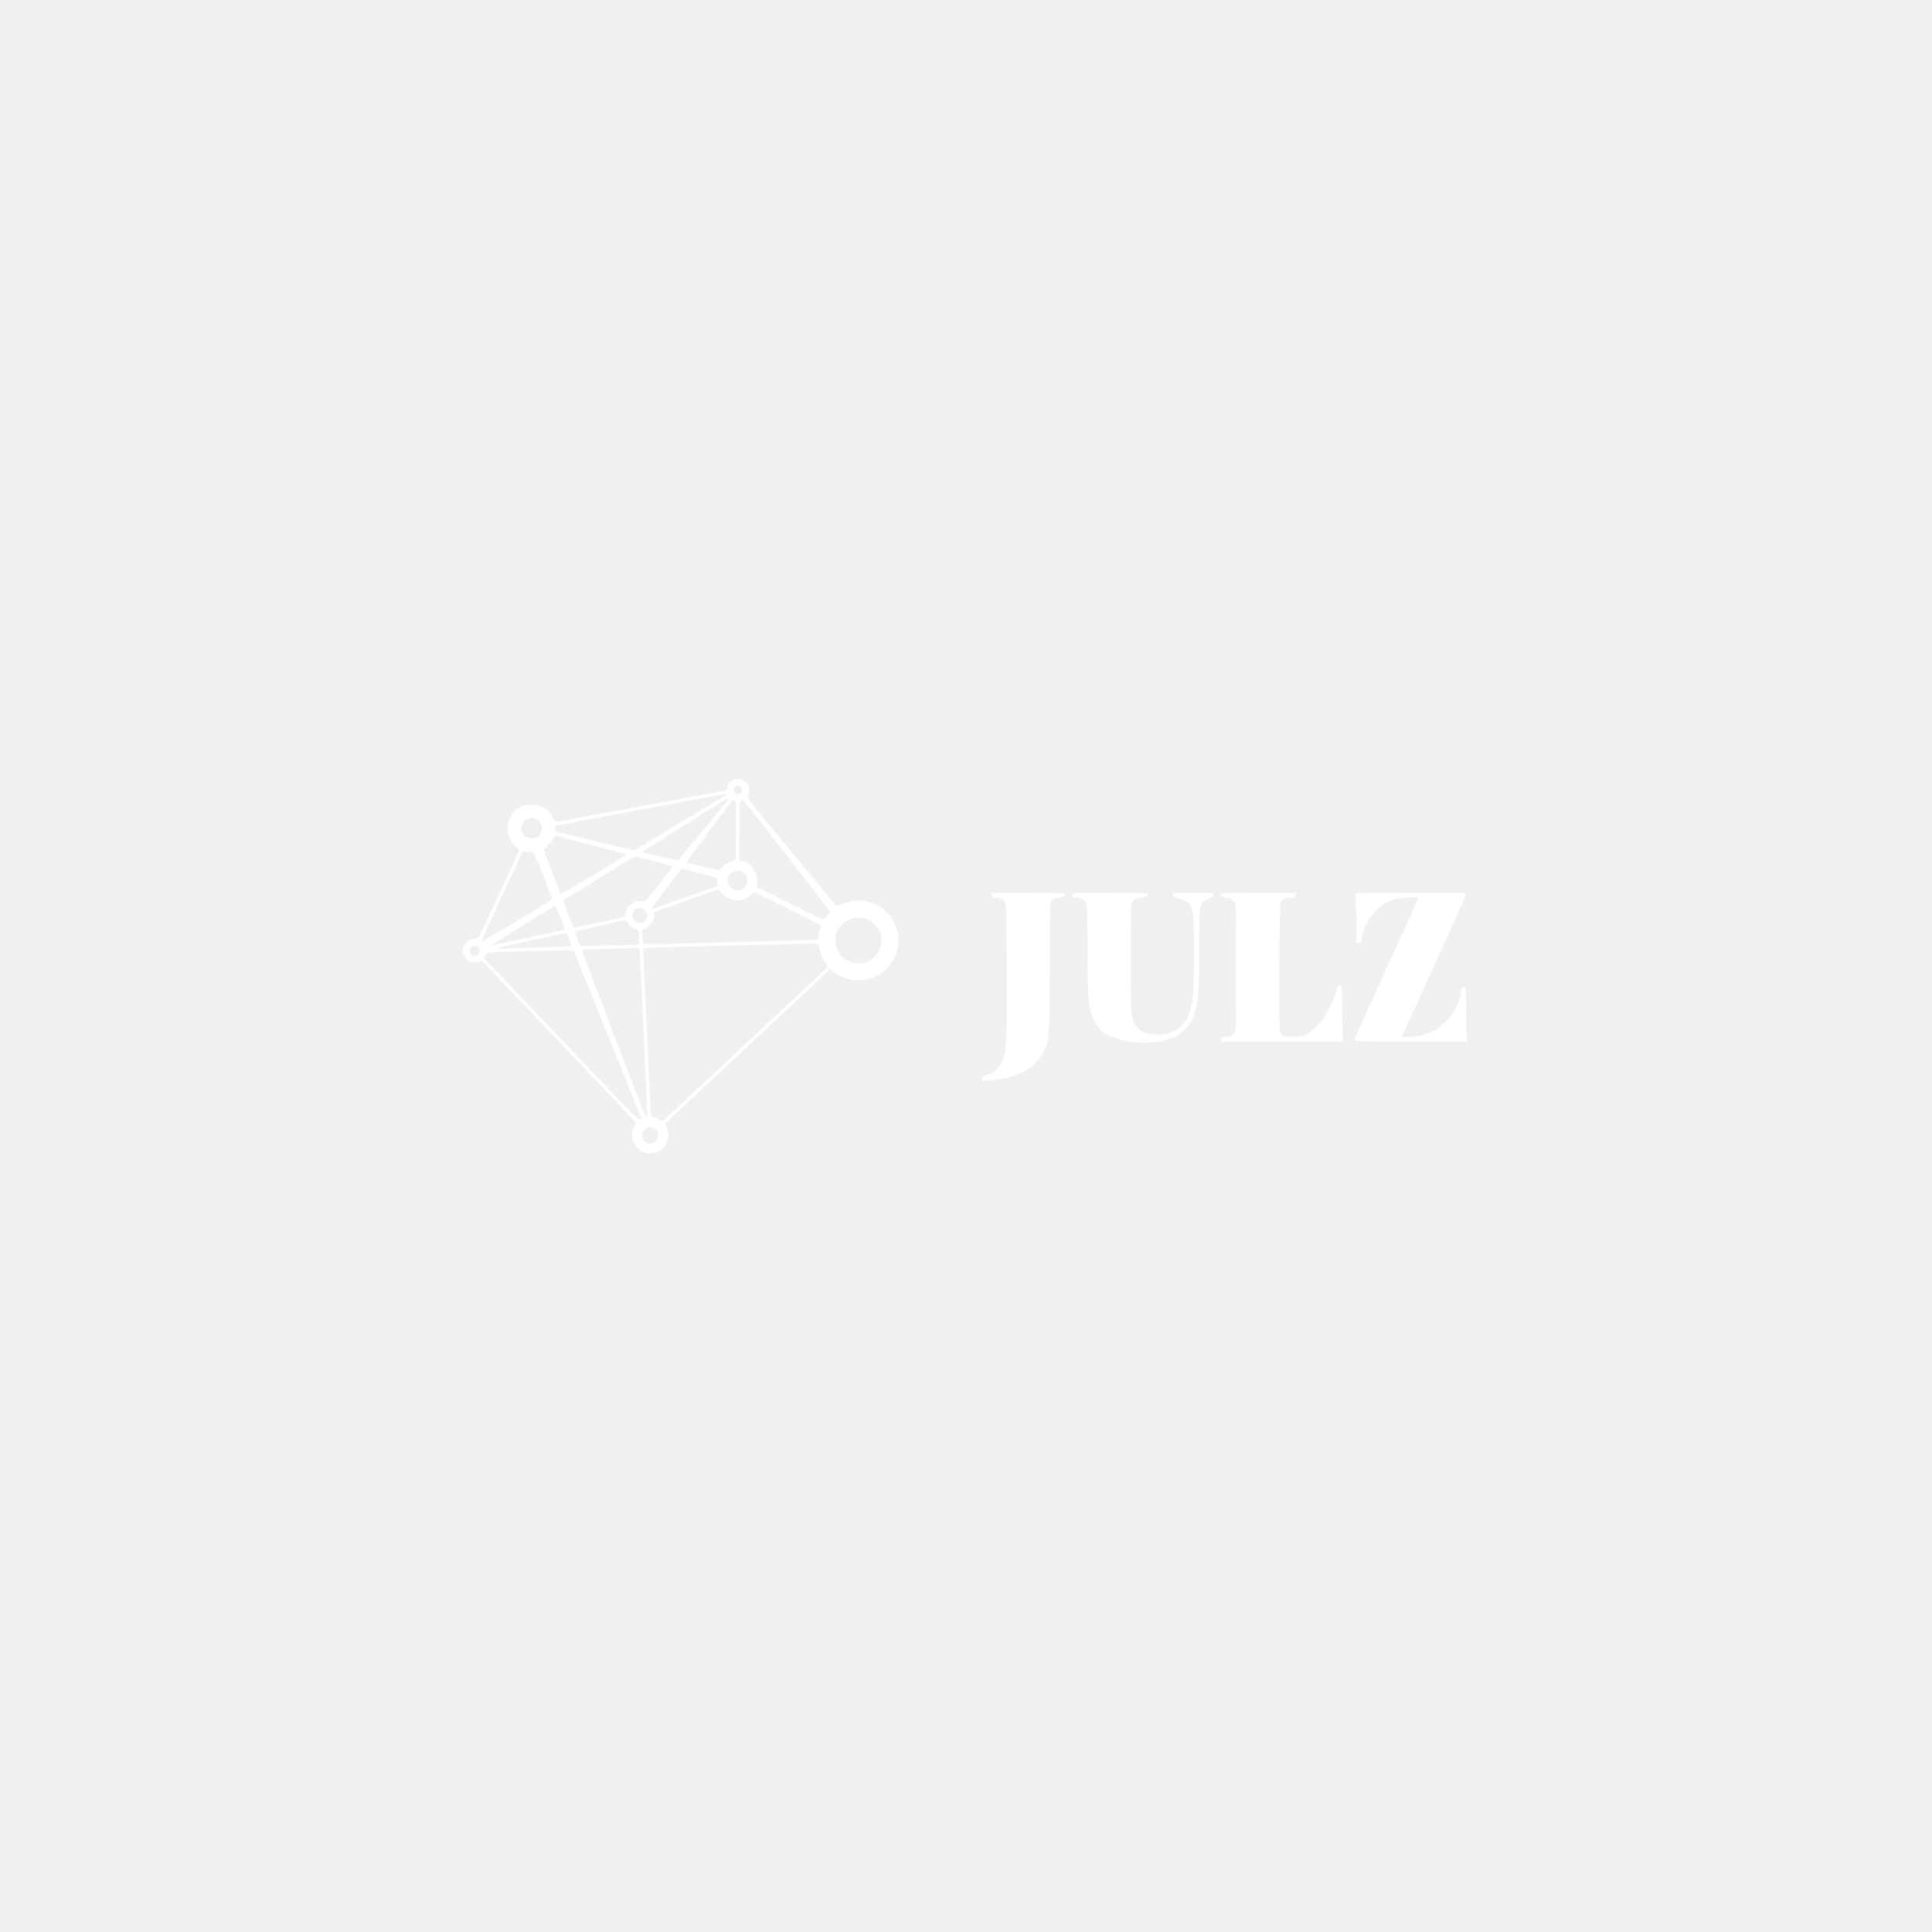
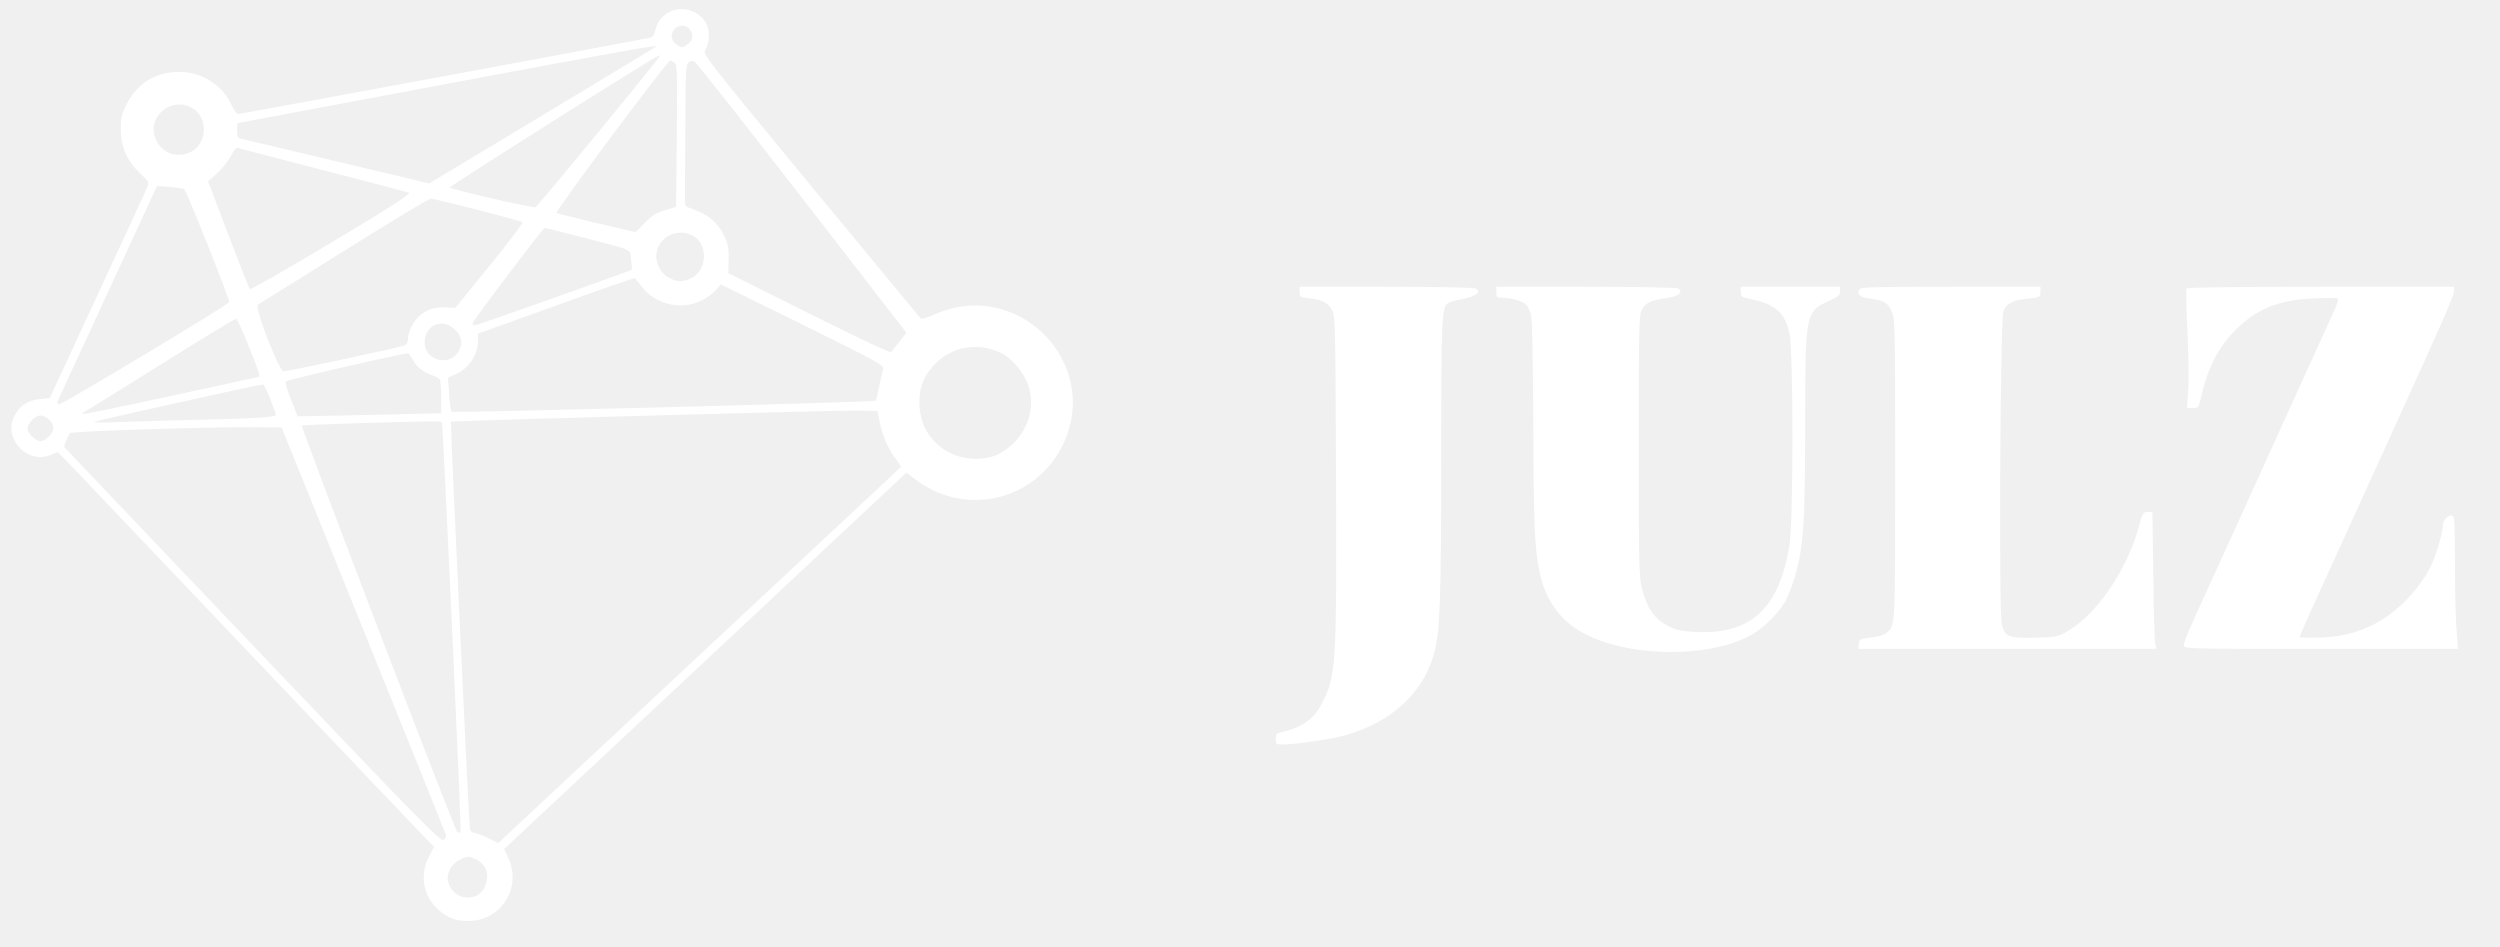
- <svg xmlns="http://www.w3.org/2000/svg" version="1.0" width="2560pt" height="2560pt" viewBox="0 0 2560 2560" preserveAspectRatio="xMidYMid meet">
-   <g transform="translate(0,2560) scale(0.1,-0.1)" fill="#FFFFFF" stroke="none">
-     <path d="M9703 15260 c-38 -23 -60 -55 -69 -98 -4 -22 -14 -34 -28 -37 -55 -13 -2226 -415 -2240 -415 -8 0 -24 20 -36 48 -45 101 -146 171 -261 180 -136 9 -248 -53 -308 -171 -30 -58 -34 -76 -34 -140 0 -95 34 -173 105 -240 50 -47 50 -47 37 -80 -7 -17 -129 -282 -271 -587 l-257 -555 -54 -6 c-66 -7 -110 -36 -137 -89 -26 -51 -25 -93 2 -142 40 -71 124 -103 193 -73 l39 16 62 -63 c34 -35 465 -488 959 -1008 494 -520 927 -975 962 -1011 l64 -65 -27 -53 c-53 -101 -32 -217 52 -291 51 -44 93 -60 162 -60 181 0 295 186 214 350 l-20 41 1095 1024 1094 1024 46 -35 c319 -244 766 -77 849 316 52 248 -97 507 -342 596 -134 49 -275 42 -413 -22 -30 -13 -58 -21 -62 -17 -4 5 -273 330 -598 723 -567 688 -589 716 -575 737 24 38 27 103 7 143 -39 75 -139 104 -210 60z m123 -95 c19 -29 11 -60 -22 -81 -22 -15 -26 -15 -48 0 -33 21 -41 52 -22 81 11 17 26 25 46 25 20 0 35 -8 46 -25z m-187 -89 c-2 -2 -281 -170 -619 -374 l-615 -370 -500 119 c-275 65 -510 121 -522 124 -19 4 -23 12 -23 45 0 22 1 40 3 40 1 1 504 95 1117 210 1021 191 1172 218 1159 206z m15 -58 c-23 -38 -659 -811 -671 -815 -14 -6 -453 95 -466 107 -6 5 1125 719 1141 720 2 0 0 -6 -4 -12z m87 -30 c13 -11 14 -68 11 -398 l-4 -385 -60 -18 c-48 -14 -71 -29 -110 -69 l-50 -51 -210 49 c-115 27 -214 52 -220 55 -12 7 601 828 618 829 5 0 17 -6 25 -12z m687 -728 l573 -740 -37 -48 c-21 -26 -42 -51 -46 -57 -5 -6 -177 75 -447 210 l-439 219 2 75 c1 65 -3 84 -28 135 -32 65 -86 110 -164 137 -41 14 -47 19 -46 42 0 15 1 191 2 391 2 391 -1 369 47 375 6 0 268 -332 583 -739z m-3317 485 c92 -48 90 -193 -2 -241 -73 -37 -155 -10 -190 64 -57 117 74 238 192 177z m714 -340 c248 -64 458 -119 469 -123 14 -6 -82 -68 -419 -270 -241 -145 -442 -259 -446 -255 -4 4 -57 138 -117 297 l-110 290 50 44 c27 25 60 67 74 93 13 28 29 47 37 44 6 -2 215 -56 462 -120z m-752 -105 c14 -13 248 -602 244 -614 -6 -15 -907 -556 -926 -556 -8 0 -11 6 -7 18 4 9 127 277 274 594 l266 576 71 -5 c38 -3 74 -9 78 -13z m1595 -111 c130 -34 240 -64 244 -68 5 -4 -76 -110 -178 -236 l-187 -230 -53 3 c-74 5 -137 -26 -175 -86 -17 -27 -29 -60 -29 -79 0 -25 -6 -36 -22 -43 -27 -11 -630 -140 -656 -140 -24 0 -159 350 -140 362 7 4 218 136 468 292 250 157 463 285 473 285 9 1 124 -27 255 -60z m570 -150 c285 -73 258 -61 265 -121 4 -29 5 -53 4 -55 -7 -7 -842 -303 -854 -303 -8 0 -13 6 -11 13 5 19 382 517 391 517 5 0 97 -23 205 -51z m609 4 c79 -52 66 -192 -22 -229 -44 -18 -69 -18 -111 2 -43 20 -74 71 -74 119 0 103 119 165 207 108z m-285 -273 c74 -97 215 -130 326 -74 28 14 63 39 77 56 l26 31 445 -219 c395 -195 444 -221 439 -239 -3 -11 -13 -54 -22 -95 -8 -41 -17 -77 -20 -80 -7 -8 -2297 -67 -2306 -60 -4 4 -11 47 -14 96 l-6 90 41 18 c74 33 122 106 122 183 l0 38 423 152 c232 84 425 151 428 150 4 -1 22 -22 41 -47z m-2140 -320 c51 -126 65 -169 56 -170 -2 -1 -217 -47 -478 -104 -261 -57 -477 -101 -480 -98 -3 3 0 7 5 9 6 2 192 118 415 257 223 140 409 253 415 252 5 -1 35 -67 67 -146z m1124 86 c37 -37 43 -70 20 -115 -46 -88 -186 -54 -186 46 0 96 98 137 166 69z m2970 -126 c58 -28 118 -99 145 -169 54 -143 -15 -307 -161 -382 -67 -34 -176 -33 -251 2 -107 50 -171 144 -177 261 -5 88 17 153 74 217 94 105 241 133 370 71z m-3201 -36 c21 -40 58 -69 107 -86 18 -6 36 -16 40 -22 4 -6 8 -50 8 -97 l0 -87 -287 -7 c-159 -3 -334 -7 -391 -8 l-103 -2 -35 89 c-19 49 -33 94 -31 100 3 8 515 127 667 155 3 1 14 -15 25 -35z m-776 -211 c17 -43 31 -83 31 -90 0 -13 -120 -21 -475 -28 -137 -3 -311 -8 -385 -11 -74 -4 -132 -3 -128 1 5 5 872 198 919 204 4 1 21 -34 38 -76z m3317 -130 c15 -75 43 -139 85 -197 l31 -44 -73 -70 c-41 -38 -534 -499 -1097 -1024 l-1022 -955 -56 29 c-31 15 -65 28 -75 28 -11 0 -20 9 -23 23 -5 27 -107 2209 -103 2213 5 5 2078 62 2201 60 l119 -1 13 -62z m-4519 15 c13 -12 23 -32 23 -45 0 -30 -42 -73 -70 -73 -27 0 -70 43 -70 70 0 28 43 70 71 70 13 0 33 -10 46 -22z m2137 -20 c7 -22 107 -2220 102 -2225 -3 -3 -11 -3 -18 0 -12 4 -853 2205 -846 2212 2 2 143 8 313 13 467 13 445 13 449 0z m-429 -1120 c244 -603 446 -1106 450 -1117 4 -14 0 -23 -13 -30 -17 -9 -129 105 -959 977 -517 543 -977 1026 -1023 1075 l-82 87 12 33 c7 17 17 36 21 41 9 10 751 34 997 32 l154 -1 443 -1097z m615 -1253 c16 -8 36 -25 44 -37 38 -53 5 -150 -56 -166 -62 -17 -118 14 -138 74 -16 46 11 102 60 126 43 22 53 22 90 3z" />
-     <path d="M13140 13741 c0 -27 3 -28 53 -34 72 -7 103 -24 124 -66 17 -34 18 -92 21 -911 4 -1034 1 -1080 -81 -1234 -42 -80 -110 -126 -219 -150 -23 -5 -28 -12 -28 -36 0 -28 3 -30 38 -30 67 0 266 29 337 49 257 72 433 236 489 456 30 117 36 299 36 1048 0 750 3 820 35 847 7 6 44 17 81 23 71 14 104 38 74 57 -9 6 -204 10 -487 10 l-473 0 0 -29z" />
-     <path d="M14210 13740 c0 -27 3 -30 33 -30 52 -1 109 -17 130 -38 10 -11 23 -39 27 -63 5 -24 10 -289 11 -589 2 -557 7 -668 34 -800 33 -162 121 -278 261 -346 265 -127 702 -120 912 15 60 38 129 110 165 171 14 25 37 85 52 135 46 160 55 292 55 820 0 610 2 620 126 676 54 25 64 33 64 54 l0 25 -270 0 -270 0 0 -28 c0 -26 4 -29 58 -40 132 -28 183 -74 207 -188 21 -100 21 -1019 0 -1149 -56 -344 -209 -487 -506 -473 -84 4 -108 9 -157 34 -71 37 -112 95 -138 196 -18 68 -19 121 -19 783 0 650 1 713 17 741 20 37 52 52 132 62 64 8 96 33 66 52 -9 6 -210 10 -502 10 l-488 0 0 -30z" />
-     <path d="M16184 13755 c-11 -29 4 -42 56 -49 80 -11 99 -22 120 -68 19 -41 20 -74 20 -856 0 -865 1 -852 -47 -895 -13 -11 -45 -21 -84 -25 -60 -7 -64 -9 -67 -34 l-3 -28 812 0 811 0 -7 23 c-4 12 -9 180 -11 372 l-5 350 -26 0 c-24 0 -28 -6 -48 -81 -64 -233 -223 -468 -381 -564 -57 -34 -61 -35 -181 -39 -144 -4 -166 5 -183 69 -17 63 -9 1665 9 1708 17 42 52 59 135 68 64 7 66 7 66 35 l0 29 -490 0 c-427 0 -491 -2 -496 -15z" />
-     <path d="M17965 13760 c-4 -6 -1 -113 5 -238 6 -125 8 -269 4 -319 l-7 -93 31 0 c26 0 33 5 38 28 39 176 89 283 177 378 121 130 246 183 450 191 101 5 127 3 127 -8 0 -7 -20 -56 -44 -108 -25 -53 -180 -395 -346 -761 -166 -366 -315 -694 -332 -730 -86 -187 -118 -262 -118 -280 0 -20 7 -20 746 -20 l746 0 -8 98 c-5 53 -9 215 -9 359 0 216 -3 264 -14 268 -19 7 -51 -23 -51 -48 0 -37 -32 -151 -60 -213 -60 -133 -192 -270 -320 -332 -99 -47 -168 -65 -282 -70 -65 -2 -118 -1 -118 3 0 4 31 76 69 159 38 83 151 331 251 551 100 220 193 425 207 455 247 542 313 693 313 714 l0 26 -724 0 c-480 0 -727 -3 -731 -10z" />
+ <svg xmlns="http://www.w3.org/2000/svg" version="1.0" width="1360pt" height="515pt" viewBox="0 0 1360 515" preserveAspectRatio="xMidYMid meet">
+   <g transform="translate(0,515) scale(0.1,-0.1)" fill="#FFFFFF" stroke="none">
+     <path d="M3633 5080 c-38 -23 -60 -55 -69 -98 -4 -22 -14 -34 -28 -37 -55 -13 -2226 -415 -2240 -415 -8 0 -24 20 -36 48 -45 101 -146 171 -261 180 -136 9 -248 -53 -308 -171 -30 -58 -34 -76 -34 -140 0 -95 34 -173 105 -240 50 -47 50 -47 37 -80 -7 -17 -129 -282 -271 -587 l-257 -555 -54 -6 c-66 -7 -110 -36 -137 -89 -26 -51 -25 -93 2 -142 40 -71 124 -103 193 -73 l39 16 62 -63 c34 -35 465 -488 959 -1008 494 -520 927 -975 962 -1011 l64 -65 -27 -53 c-53 -101 -32 -217 52 -291 51 -44 93 -60 162 -60 181 0 295 186 214 350 l-20 41 1095 1024 1094 1024 46 -35 c319 -244 766 -77 849 316 52 248 -97 507 -342 596 -134 49 -275 42 -413 -22 -30 -13 -58 -21 -62 -17 -4 5 -273 330 -598 723 -567 688 -589 716 -575 737 24 38 27 103 7 143 -39 75 -139 104 -210 60z m123 -95 c19 -29 11 -60 -22 -81 -22 -15 -26 -15 -48 0 -33 21 -41 52 -22 81 11 17 26 25 46 25 20 0 35 -8 46 -25z m-187 -89 c-2 -2 -281 -170 -619 -374 l-615 -370 -500 119 c-275 65 -510 121 -522 124 -19 4 -23 12 -23 45 0 22 1 40 3 40 1 1 504 95 1117 210 1021 191 1172 218 1159 206z m15 -58 c-23 -38 -659 -811 -671 -815 -14 -6 -453 95 -466 107 -6 5 1125 719 1141 720 2 0 0 -6 -4 -12z m87 -30 c13 -11 14 -68 11 -398 l-4 -385 -60 -18 c-48 -14 -71 -29 -110 -69 l-50 -51 -210 49 c-115 27 -214 52 -220 55 -12 7 601 828 618 829 5 0 17 -6 25 -12z m687 -728 l573 -740 -37 -48 c-21 -26 -42 -51 -46 -57 -5 -6 -177 75 -447 210 l-439 219 2 75 c1 65 -3 84 -28 135 -32 65 -86 110 -164 137 -41 14 -47 19 -46 42 0 15 1 191 2 391 2 391 -1 369 47 375 6 0 268 -332 583 -739z m-3317 485 c92 -48 90 -193 -2 -241 -73 -37 -155 -10 -190 64 -57 117 74 238 192 177z m714 -340 c248 -64 458 -119 469 -123 14 -6 -82 -68 -419 -270 -241 -145 -442 -259 -446 -255 -4 4 -57 138 -117 297 l-110 290 50 44 c27 25 60 67 74 93 13 28 29 47 37 44 6 -2 215 -56 462 -120z m-752 -105 c14 -13 248 -602 244 -614 -6 -15 -907 -556 -926 -556 -8 0 -11 6 -7 18 4 9 127 277 274 594 l266 576 71 -5 c38 -3 74 -9 78 -13z m1595 -111 c130 -34 240 -64 244 -68 5 -4 -76 -110 -178 -236 l-187 -230 -53 3 c-74 5 -137 -26 -175 -86 -17 -27 -29 -60 -29 -79 0 -25 -6 -36 -22 -43 -27 -11 -630 -140 -656 -140 -24 0 -159 350 -140 362 7 4 218 136 468 292 250 157 463 285 473 285 9 1 124 -27 255 -60z m570 -150 c285 -73 258 -61 265 -121 4 -29 5 -53 4 -55 -7 -7 -842 -303 -854 -303 -8 0 -13 6 -11 13 5 19 382 517 391 517 5 0 97 -23 205 -51z m609 4 c79 -52 66 -192 -22 -229 -44 -18 -69 -18 -111 2 -43 20 -74 71 -74 119 0 103 119 165 207 108z m-285 -273 c74 -97 215 -130 326 -74 28 14 63 39 77 56 l26 31 445 -219 c395 -195 444 -221 439 -239 -3 -11 -13 -54 -22 -95 -8 -41 -17 -77 -20 -80 -7 -8 -2297 -67 -2306 -60 -4 4 -11 47 -14 96 l-6 90 41 18 c74 33 122 106 122 183 l0 38 423 152 c232 84 425 151 428 150 4 -1 22 -22 41 -47z m-2140 -320 c51 -126 65 -169 56 -170 -2 -1 -217 -47 -478 -104 -261 -57 -477 -101 -480 -98 -3 3 0 7 5 9 6 2 192 118 415 257 223 140 409 253 415 252 5 -1 35 -67 67 -146z m1124 86 c37 -37 43 -70 20 -115 -46 -88 -186 -54 -186 46 0 96 98 137 166 69z m2970 -126 c58 -28 118 -99 145 -169 54 -143 -15 -307 -161 -382 -67 -34 -176 -33 -251 2 -107 50 -171 144 -177 261 -5 88 17 153 74 217 94 105 241 133 370 71z m-3201 -36 c21 -40 58 -69 107 -86 18 -6 36 -16 40 -22 4 -6 8 -50 8 -97 l0 -87 -287 -7 c-159 -3 -334 -7 -391 -8 l-103 -2 -35 89 c-19 49 -33 94 -31 100 3 8 515 127 667 155 3 1 14 -15 25 -35z m-776 -211 c17 -43 31 -83 31 -90 0 -13 -120 -21 -475 -28 -137 -3 -311 -8 -385 -11 -74 -4 -132 -3 -128 1 5 5 872 198 919 204 4 1 21 -34 38 -76z m3317 -130 c15 -75 43 -139 85 -197 l31 -44 -73 -70 c-41 -38 -534 -499 -1097 -1024 l-1022 -955 -56 29 c-31 15 -65 28 -75 28 -11 0 -20 9 -23 22 -5 28 -107 2210 -103 2214 5 5 2078 62 2201 60 l119 -1 13 -62z m-4519 15 c13 -12 23 -32 23 -45 0 -30 -42 -73 -70 -73 -27 0 -70 43 -70 70 0 28 43 70 71 70 13 0 33 -10 46 -22z m2137 -20 c7 -22 107 -2220 102 -2225 -3 -3 -11 -3 -18 0 -12 4 -853 2205 -846 2212 2 2 143 8 313 13 467 13 445 13 449 0z m-429 -1120 c244 -603 446 -1106 450 -1117 4 -14 0 -23 -13 -30 -17 -9 -129 105 -959 977 -517 543 -977 1026 -1023 1075 l-82 87 12 33 c7 17 17 36 21 41 9 10 751 34 997 32 l154 -1 443 -1097z m615 -1253 c16 -8 36 -25 44 -37 38 -53 5 -150 -56 -166 -62 -17 -118 14 -138 74 -16 46 11 102 60 126 43 22 53 22 90 3z" />
+     <path d="M7070 3561 c0 -27 3 -28 53 -34 72 -7 103 -24 124 -66 17 -34 18 -92 21 -911 4 -1034 1 -1080 -81 -1234 -42 -80 -110 -126 -219 -150 -23 -5 -28 -12 -28 -36 0 -28 3 -30 38 -30 67 0 266 29 337 49 257 72 433 236 489 456 30 117 36 299 36 1048 0 750 3 820 35 847 7 6 44 17 81 23 71 14 104 38 74 57 -9 6 -204 10 -487 10 l-473 0 0 -29z" />
+     <path d="M8140 3560 c0 -27 3 -30 33 -30 52 -1 109 -17 130 -38 10 -11 23 -39 27 -63 5 -24 10 -289 11 -589 2 -557 7 -668 34 -800 33 -162 121 -278 261 -346 265 -127 702 -120 912 15 60 38 129 110 165 171 14 25 37 85 52 135 46 160 55 292 55 820 0 610 2 620 126 676 54 25 64 33 64 54 l0 25 -270 0 -270 0 0 -28 c0 -26 4 -29 58 -40 132 -28 183 -74 207 -188 21 -100 21 -1019 0 -1149 -56 -344 -209 -487 -506 -473 -84 4 -108 9 -157 34 -71 37 -112 95 -138 196 -18 68 -19 121 -19 783 0 650 1 713 17 741 20 37 52 52 132 62 64 8 96 33 66 52 -9 6 -210 10 -502 10 l-488 0 0 -30z" />
+     <path d="M10114 3575 c-11 -29 4 -42 56 -49 80 -11 99 -22 120 -68 19 -41 20 -74 20 -856 0 -865 1 -852 -47 -895 -13 -11 -45 -21 -84 -25 -60 -7 -64 -9 -67 -34 l-3 -28 812 0 811 0 -7 23 c-4 12 -9 180 -11 372 l-5 350 -26 0 c-24 0 -28 -6 -48 -81 -64 -233 -223 -468 -381 -564 -57 -34 -61 -35 -181 -39 -144 -4 -166 5 -183 69 -17 63 -9 1665 9 1708 17 42 52 59 135 68 64 7 66 7 66 35 l0 29 -490 0 c-427 0 -491 -2 -496 -15z" />
+     <path d="M11895 3580 c-4 -6 -1 -113 5 -238 6 -125 8 -269 4 -319 l-7 -93 31 0 c26 0 33 5 38 28 39 176 89 283 177 378 121 130 246 183 450 191 101 5 127 3 127 -8 0 -7 -20 -56 -44 -108 -25 -53 -180 -395 -346 -761 -166 -366 -315 -694 -332 -730 -86 -187 -118 -262 -118 -280 0 -20 7 -20 746 -20 l746 0 -8 98 c-5 53 -9 215 -9 359 0 216 -3 264 -14 268 -19 7 -51 -23 -51 -48 0 -37 -32 -151 -60 -213 -60 -133 -192 -270 -320 -332 -99 -47 -168 -65 -282 -70 -65 -2 -118 -1 -118 3 0 4 31 76 69 159 38 83 151 331 251 551 100 220 193 425 207 455 247 542 313 693 313 714 l0 26 -724 0 c-480 0 -727 -3 -731 -10z" />
  </g>
</svg>
